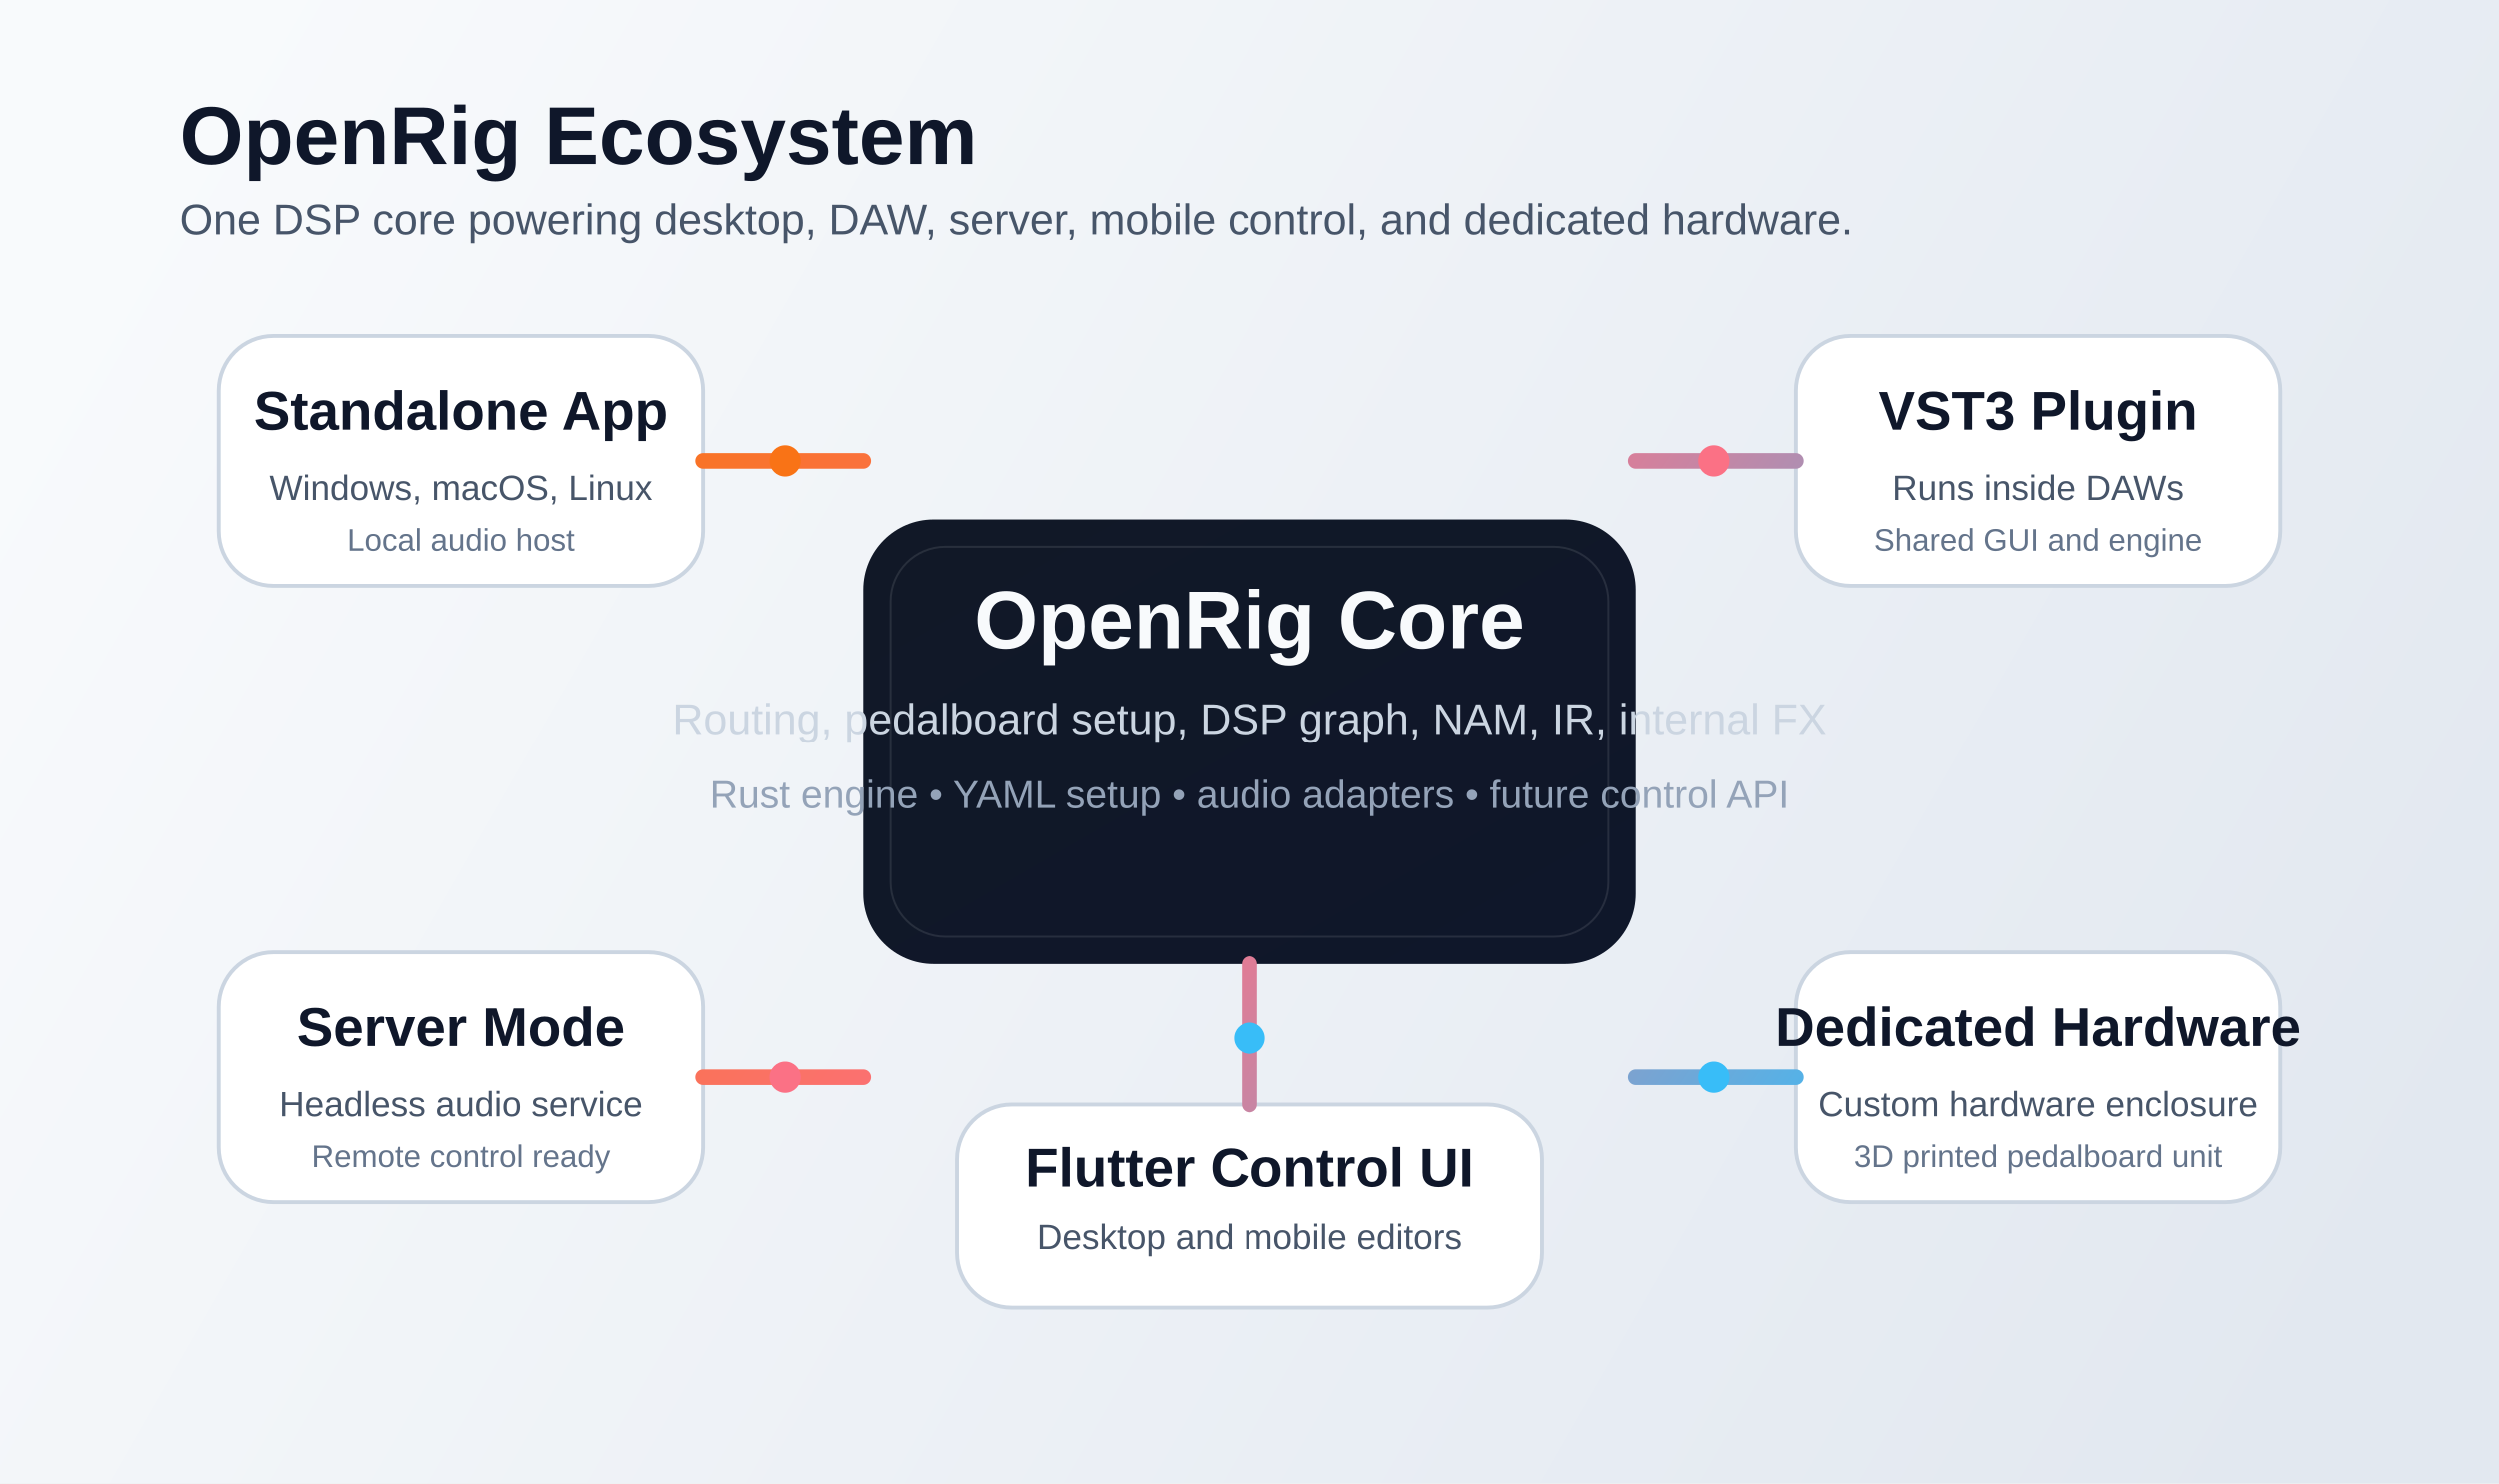
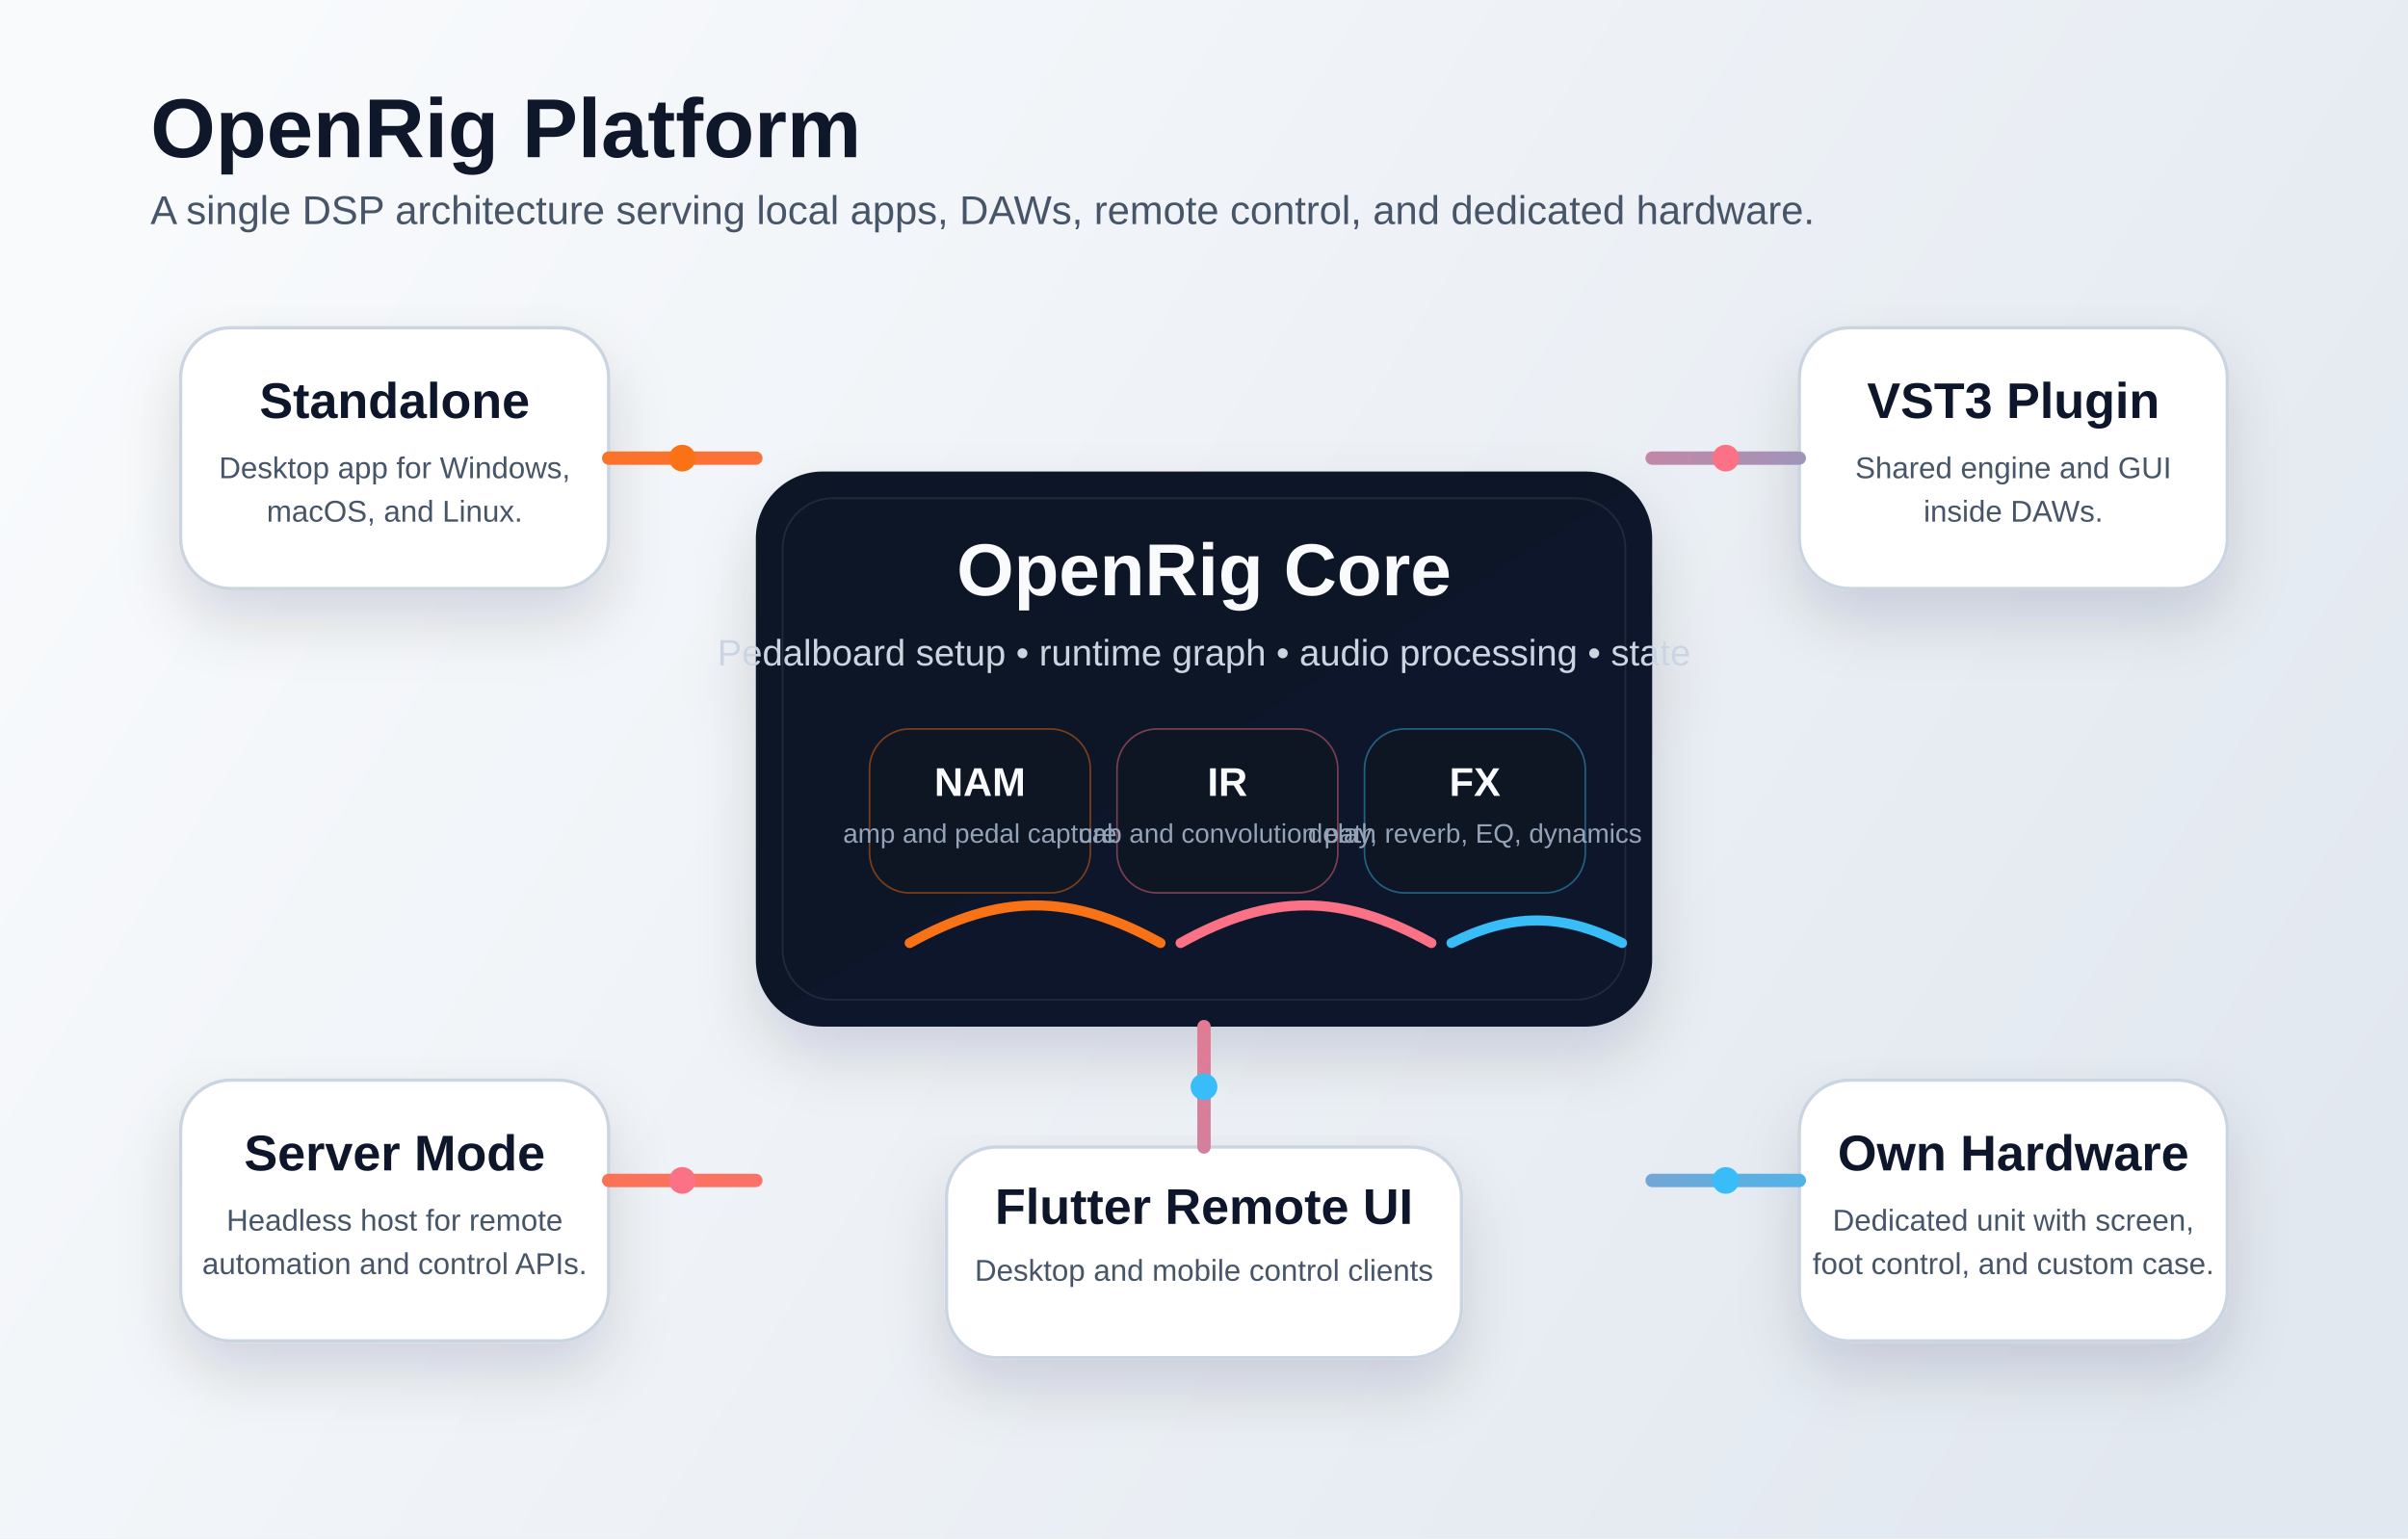
- <svg xmlns="http://www.w3.org/2000/svg" width="1280" height="760" viewBox="0 0 1280 760" fill="none">
+ <svg xmlns="http://www.w3.org/2000/svg" width="1440" height="920" viewBox="0 0 1440 920" fill="none">
  <defs>
-     <linearGradient id="bg" x1="88" y1="64" x2="1192" y2="696" gradientUnits="userSpaceOnUse">
+     <linearGradient id="bg" x1="114" y1="74" x2="1320" y2="844" gradientUnits="userSpaceOnUse">
      <stop stop-color="#F8FAFC" />
      <stop offset="1" stop-color="#E2E8F0" />
    </linearGradient>
-     <linearGradient id="core" x1="0" y1="0" x2="1" y2="1">
+     <linearGradient id="dark" x1="0" y1="0" x2="1" y2="1">
      <stop stop-color="#111827" />
      <stop offset="1" stop-color="#0F172A" />
    </linearGradient>
-     <linearGradient id="signal" x1="324" y1="180" x2="954" y2="610" gradientUnits="userSpaceOnUse">
+     <linearGradient id="signal" x1="286" y1="242" x2="1158" y2="694" gradientUnits="userSpaceOnUse">
      <stop stop-color="#F97316" />
      <stop offset="0.5" stop-color="#FB7185" />
      <stop offset="1" stop-color="#38BDF8" />
    </linearGradient>
+     <filter id="cardShadow" x="-20%" y="-20%" width="160%" height="170%">
+       <feDropShadow dx="0" dy="18" stdDeviation="18" flood-color="#0F172A" flood-opacity="0.14" />
+     </filter>
  </defs>
-   <rect width="1280" height="760" fill="url(#bg)" />
-   <text x="92" y="84" fill="#0F172A" font-family="Arial, Helvetica, sans-serif" font-size="42" font-weight="700">OpenRig Ecosystem</text>
-   <text x="92" y="120" fill="#475569" font-family="Arial, Helvetica, sans-serif" font-size="22">One DSP core powering desktop, DAW, server, mobile control, and dedicated hardware.</text>
-   <rect x="442" y="266" width="396" height="228" rx="36" fill="url(#core)" />
-   <rect x="456" y="280" width="368" height="200" rx="28" stroke="#FFFFFF" stroke-opacity="0.1" />
-   <text x="640" y="332" text-anchor="middle" fill="#F8FAFC" font-family="Arial, Helvetica, sans-serif" font-size="42" font-weight="700">OpenRig Core</text>
-   <text x="640" y="376" text-anchor="middle" fill="#CBD5E1" font-family="Arial, Helvetica, sans-serif" font-size="22">Routing, pedalboard setup, DSP graph, NAM, IR, internal FX</text>
-   <text x="640" y="414" text-anchor="middle" fill="#94A3B8" font-family="Arial, Helvetica, sans-serif" font-size="20">Rust engine • YAML setup • audio adapters • future control API</text>
-   <rect x="112" y="172" width="248" height="128" rx="28" fill="#FFFFFF" stroke="#CBD5E1" stroke-width="2" />
-   <text x="236" y="220" text-anchor="middle" fill="#0F172A" font-family="Arial, Helvetica, sans-serif" font-size="28" font-weight="700">Standalone App</text>
-   <text x="236" y="256" text-anchor="middle" fill="#475569" font-family="Arial, Helvetica, sans-serif" font-size="18">Windows, macOS, Linux</text>
-   <text x="236" y="282" text-anchor="middle" fill="#64748B" font-family="Arial, Helvetica, sans-serif" font-size="16">Local audio host</text>
-   <rect x="920" y="172" width="248" height="128" rx="28" fill="#FFFFFF" stroke="#CBD5E1" stroke-width="2" />
-   <text x="1044" y="220" text-anchor="middle" fill="#0F172A" font-family="Arial, Helvetica, sans-serif" font-size="28" font-weight="700">VST3 Plugin</text>
-   <text x="1044" y="256" text-anchor="middle" fill="#475569" font-family="Arial, Helvetica, sans-serif" font-size="18">Runs inside DAWs</text>
-   <text x="1044" y="282" text-anchor="middle" fill="#64748B" font-family="Arial, Helvetica, sans-serif" font-size="16">Shared GUI and engine</text>
-   <rect x="112" y="488" width="248" height="128" rx="28" fill="#FFFFFF" stroke="#CBD5E1" stroke-width="2" />
-   <text x="236" y="536" text-anchor="middle" fill="#0F172A" font-family="Arial, Helvetica, sans-serif" font-size="28" font-weight="700">Server Mode</text>
-   <text x="236" y="572" text-anchor="middle" fill="#475569" font-family="Arial, Helvetica, sans-serif" font-size="18">Headless audio service</text>
-   <text x="236" y="598" text-anchor="middle" fill="#64748B" font-family="Arial, Helvetica, sans-serif" font-size="16">Remote control ready</text>
-   <rect x="920" y="488" width="248" height="128" rx="28" fill="#FFFFFF" stroke="#CBD5E1" stroke-width="2" />
-   <text x="1044" y="536" text-anchor="middle" fill="#0F172A" font-family="Arial, Helvetica, sans-serif" font-size="28" font-weight="700">Dedicated Hardware</text>
-   <text x="1044" y="572" text-anchor="middle" fill="#475569" font-family="Arial, Helvetica, sans-serif" font-size="18">Custom hardware enclosure</text>
-   <text x="1044" y="598" text-anchor="middle" fill="#64748B" font-family="Arial, Helvetica, sans-serif" font-size="16">3D printed pedalboard unit</text>
-   <rect x="490" y="566" width="300" height="104" rx="28" fill="#FFFFFF" stroke="#CBD5E1" stroke-width="2" />
-   <text x="640" y="608" text-anchor="middle" fill="#0F172A" font-family="Arial, Helvetica, sans-serif" font-size="28" font-weight="700">Flutter Control UI</text>
-   <text x="640" y="640" text-anchor="middle" fill="#475569" font-family="Arial, Helvetica, sans-serif" font-size="18">Desktop and mobile editors</text>
-   <path d="M360 236H442" stroke="url(#signal)" stroke-width="8" stroke-linecap="round" />
-   <path d="M838 236H920" stroke="url(#signal)" stroke-width="8" stroke-linecap="round" />
-   <path d="M360 552H442" stroke="url(#signal)" stroke-width="8" stroke-linecap="round" />
-   <path d="M838 552H920" stroke="url(#signal)" stroke-width="8" stroke-linecap="round" />
-   <path d="M640 494V566" stroke="url(#signal)" stroke-width="8" stroke-linecap="round" />
-   <circle cx="402" cy="236" r="8" fill="#F97316" />
-   <circle cx="878" cy="236" r="8" fill="#FB7185" />
-   <circle cx="402" cy="552" r="8" fill="#FB7185" />
-   <circle cx="878" cy="552" r="8" fill="#38BDF8" />
-   <circle cx="640" cy="532" r="8" fill="#38BDF8" />
+   <rect width="1440" height="920" fill="url(#bg)" />
+   <text x="90" y="94" fill="#0F172A" font-family="Arial, Helvetica, sans-serif" font-size="50" font-weight="700">OpenRig Platform</text>
+   <text x="90" y="134" fill="#475569" font-family="Arial, Helvetica, sans-serif" font-size="24">A single DSP architecture serving local apps, DAWs, remote control, and dedicated hardware.</text>
+   <g filter="url(#cardShadow)">
+     <rect x="452" y="282" width="536" height="332" rx="40" fill="url(#dark)" />
+     <rect x="468" y="298" width="504" height="300" rx="30" stroke="#FFFFFF" stroke-opacity="0.08" />
+     <text x="720" y="356" text-anchor="middle" fill="#F8FAFC" font-family="Arial, Helvetica, sans-serif" font-size="44" font-weight="700">OpenRig Core</text>
+     <text x="720" y="398" text-anchor="middle" fill="#CBD5E1" font-family="Arial, Helvetica, sans-serif" font-size="22">Pedalboard setup • runtime graph • audio processing • state</text>
+     <rect x="520" y="436" width="132" height="98" rx="24" fill="#0B1220" stroke="#F97316" stroke-opacity="0.45" />
+     <rect x="668" y="436" width="132" height="98" rx="24" fill="#0B1220" stroke="#FB7185" stroke-opacity="0.45" />
+     <rect x="816" y="436" width="132" height="98" rx="24" fill="#0B1220" stroke="#38BDF8" stroke-opacity="0.45" />
+     <text x="586" y="476" text-anchor="middle" fill="#F8FAFC" font-family="Arial, Helvetica, sans-serif" font-size="24" font-weight="700">NAM</text>
+     <text x="586" y="504" text-anchor="middle" fill="#94A3B8" font-family="Arial, Helvetica, sans-serif" font-size="16">amp and pedal capture</text>
+     <text x="734" y="476" text-anchor="middle" fill="#F8FAFC" font-family="Arial, Helvetica, sans-serif" font-size="24" font-weight="700">IR</text>
+     <text x="734" y="504" text-anchor="middle" fill="#94A3B8" font-family="Arial, Helvetica, sans-serif" font-size="16">cab and convolution path</text>
+     <text x="882" y="476" text-anchor="middle" fill="#F8FAFC" font-family="Arial, Helvetica, sans-serif" font-size="24" font-weight="700">FX</text>
+     <text x="882" y="504" text-anchor="middle" fill="#94A3B8" font-family="Arial, Helvetica, sans-serif" font-size="16">delay, reverb, EQ, dynamics</text>
+     <path d="M544 564C598 534 640 534 694 564" stroke="#F97316" stroke-width="6" stroke-linecap="round" />
+     <path d="M706 564C760 534 802 534 856 564" stroke="#FB7185" stroke-width="6" stroke-linecap="round" />
+     <path d="M868 564C904 546 934 546 970 564" stroke="#38BDF8" stroke-width="6" stroke-linecap="round" />
+   </g>
+   <g filter="url(#cardShadow)">
+     <rect x="108" y="196" width="256" height="156" rx="30" fill="#FFFFFF" />
+     <rect x="108" y="196" width="256" height="156" rx="30" stroke="#CBD5E1" stroke-width="2" />
+     <text x="236" y="250" text-anchor="middle" fill="#0F172A" font-family="Arial, Helvetica, sans-serif" font-size="30" font-weight="700">Standalone</text>
+     <text x="236" y="286" text-anchor="middle" fill="#475569" font-family="Arial, Helvetica, sans-serif" font-size="18">Desktop app for Windows,</text>
+     <text x="236" y="312" text-anchor="middle" fill="#475569" font-family="Arial, Helvetica, sans-serif" font-size="18">macOS, and Linux.</text>
+   </g>
+   <g filter="url(#cardShadow)">
+     <rect x="1076" y="196" width="256" height="156" rx="30" fill="#FFFFFF" />
+     <rect x="1076" y="196" width="256" height="156" rx="30" stroke="#CBD5E1" stroke-width="2" />
+     <text x="1204" y="250" text-anchor="middle" fill="#0F172A" font-family="Arial, Helvetica, sans-serif" font-size="30" font-weight="700">VST3 Plugin</text>
+     <text x="1204" y="286" text-anchor="middle" fill="#475569" font-family="Arial, Helvetica, sans-serif" font-size="18">Shared engine and GUI</text>
+     <text x="1204" y="312" text-anchor="middle" fill="#475569" font-family="Arial, Helvetica, sans-serif" font-size="18">inside DAWs.</text>
+   </g>
+   <g filter="url(#cardShadow)">
+     <rect x="108" y="646" width="256" height="156" rx="30" fill="#FFFFFF" />
+     <rect x="108" y="646" width="256" height="156" rx="30" stroke="#CBD5E1" stroke-width="2" />
+     <text x="236" y="700" text-anchor="middle" fill="#0F172A" font-family="Arial, Helvetica, sans-serif" font-size="30" font-weight="700">Server Mode</text>
+     <text x="236" y="736" text-anchor="middle" fill="#475569" font-family="Arial, Helvetica, sans-serif" font-size="18">Headless host for remote</text>
+     <text x="236" y="762" text-anchor="middle" fill="#475569" font-family="Arial, Helvetica, sans-serif" font-size="18">automation and control APIs.</text>
+   </g>
+   <g filter="url(#cardShadow)">
+     <rect x="1076" y="646" width="256" height="156" rx="30" fill="#FFFFFF" />
+     <rect x="1076" y="646" width="256" height="156" rx="30" stroke="#CBD5E1" stroke-width="2" />
+     <text x="1204" y="700" text-anchor="middle" fill="#0F172A" font-family="Arial, Helvetica, sans-serif" font-size="30" font-weight="700">Own Hardware</text>
+     <text x="1204" y="736" text-anchor="middle" fill="#475569" font-family="Arial, Helvetica, sans-serif" font-size="18">Dedicated unit with screen,</text>
+     <text x="1204" y="762" text-anchor="middle" fill="#475569" font-family="Arial, Helvetica, sans-serif" font-size="18">foot control, and custom case.</text>
+   </g>
+   <g filter="url(#cardShadow)">
+     <rect x="566" y="686" width="308" height="126" rx="30" fill="#FFFFFF" />
+     <rect x="566" y="686" width="308" height="126" rx="30" stroke="#CBD5E1" stroke-width="2" />
+     <text x="720" y="732" text-anchor="middle" fill="#0F172A" font-family="Arial, Helvetica, sans-serif" font-size="30" font-weight="700">Flutter Remote UI</text>
+     <text x="720" y="766" text-anchor="middle" fill="#475569" font-family="Arial, Helvetica, sans-serif" font-size="18">Desktop and mobile control clients</text>
+   </g>
+   <path d="M364 274H452" stroke="url(#signal)" stroke-width="8" stroke-linecap="round" />
+   <path d="M988 274H1076" stroke="url(#signal)" stroke-width="8" stroke-linecap="round" />
+   <path d="M364 706H452" stroke="url(#signal)" stroke-width="8" stroke-linecap="round" />
+   <path d="M988 706H1076" stroke="url(#signal)" stroke-width="8" stroke-linecap="round" />
+   <path d="M720 614V686" stroke="url(#signal)" stroke-width="8" stroke-linecap="round" />
+   <circle cx="408" cy="274" r="8" fill="#F97316" />
+   <circle cx="1032" cy="274" r="8" fill="#FB7185" />
+   <circle cx="408" cy="706" r="8" fill="#FB7185" />
+   <circle cx="1032" cy="706" r="8" fill="#38BDF8" />
+   <circle cx="720" cy="650" r="8" fill="#38BDF8" />
</svg>
